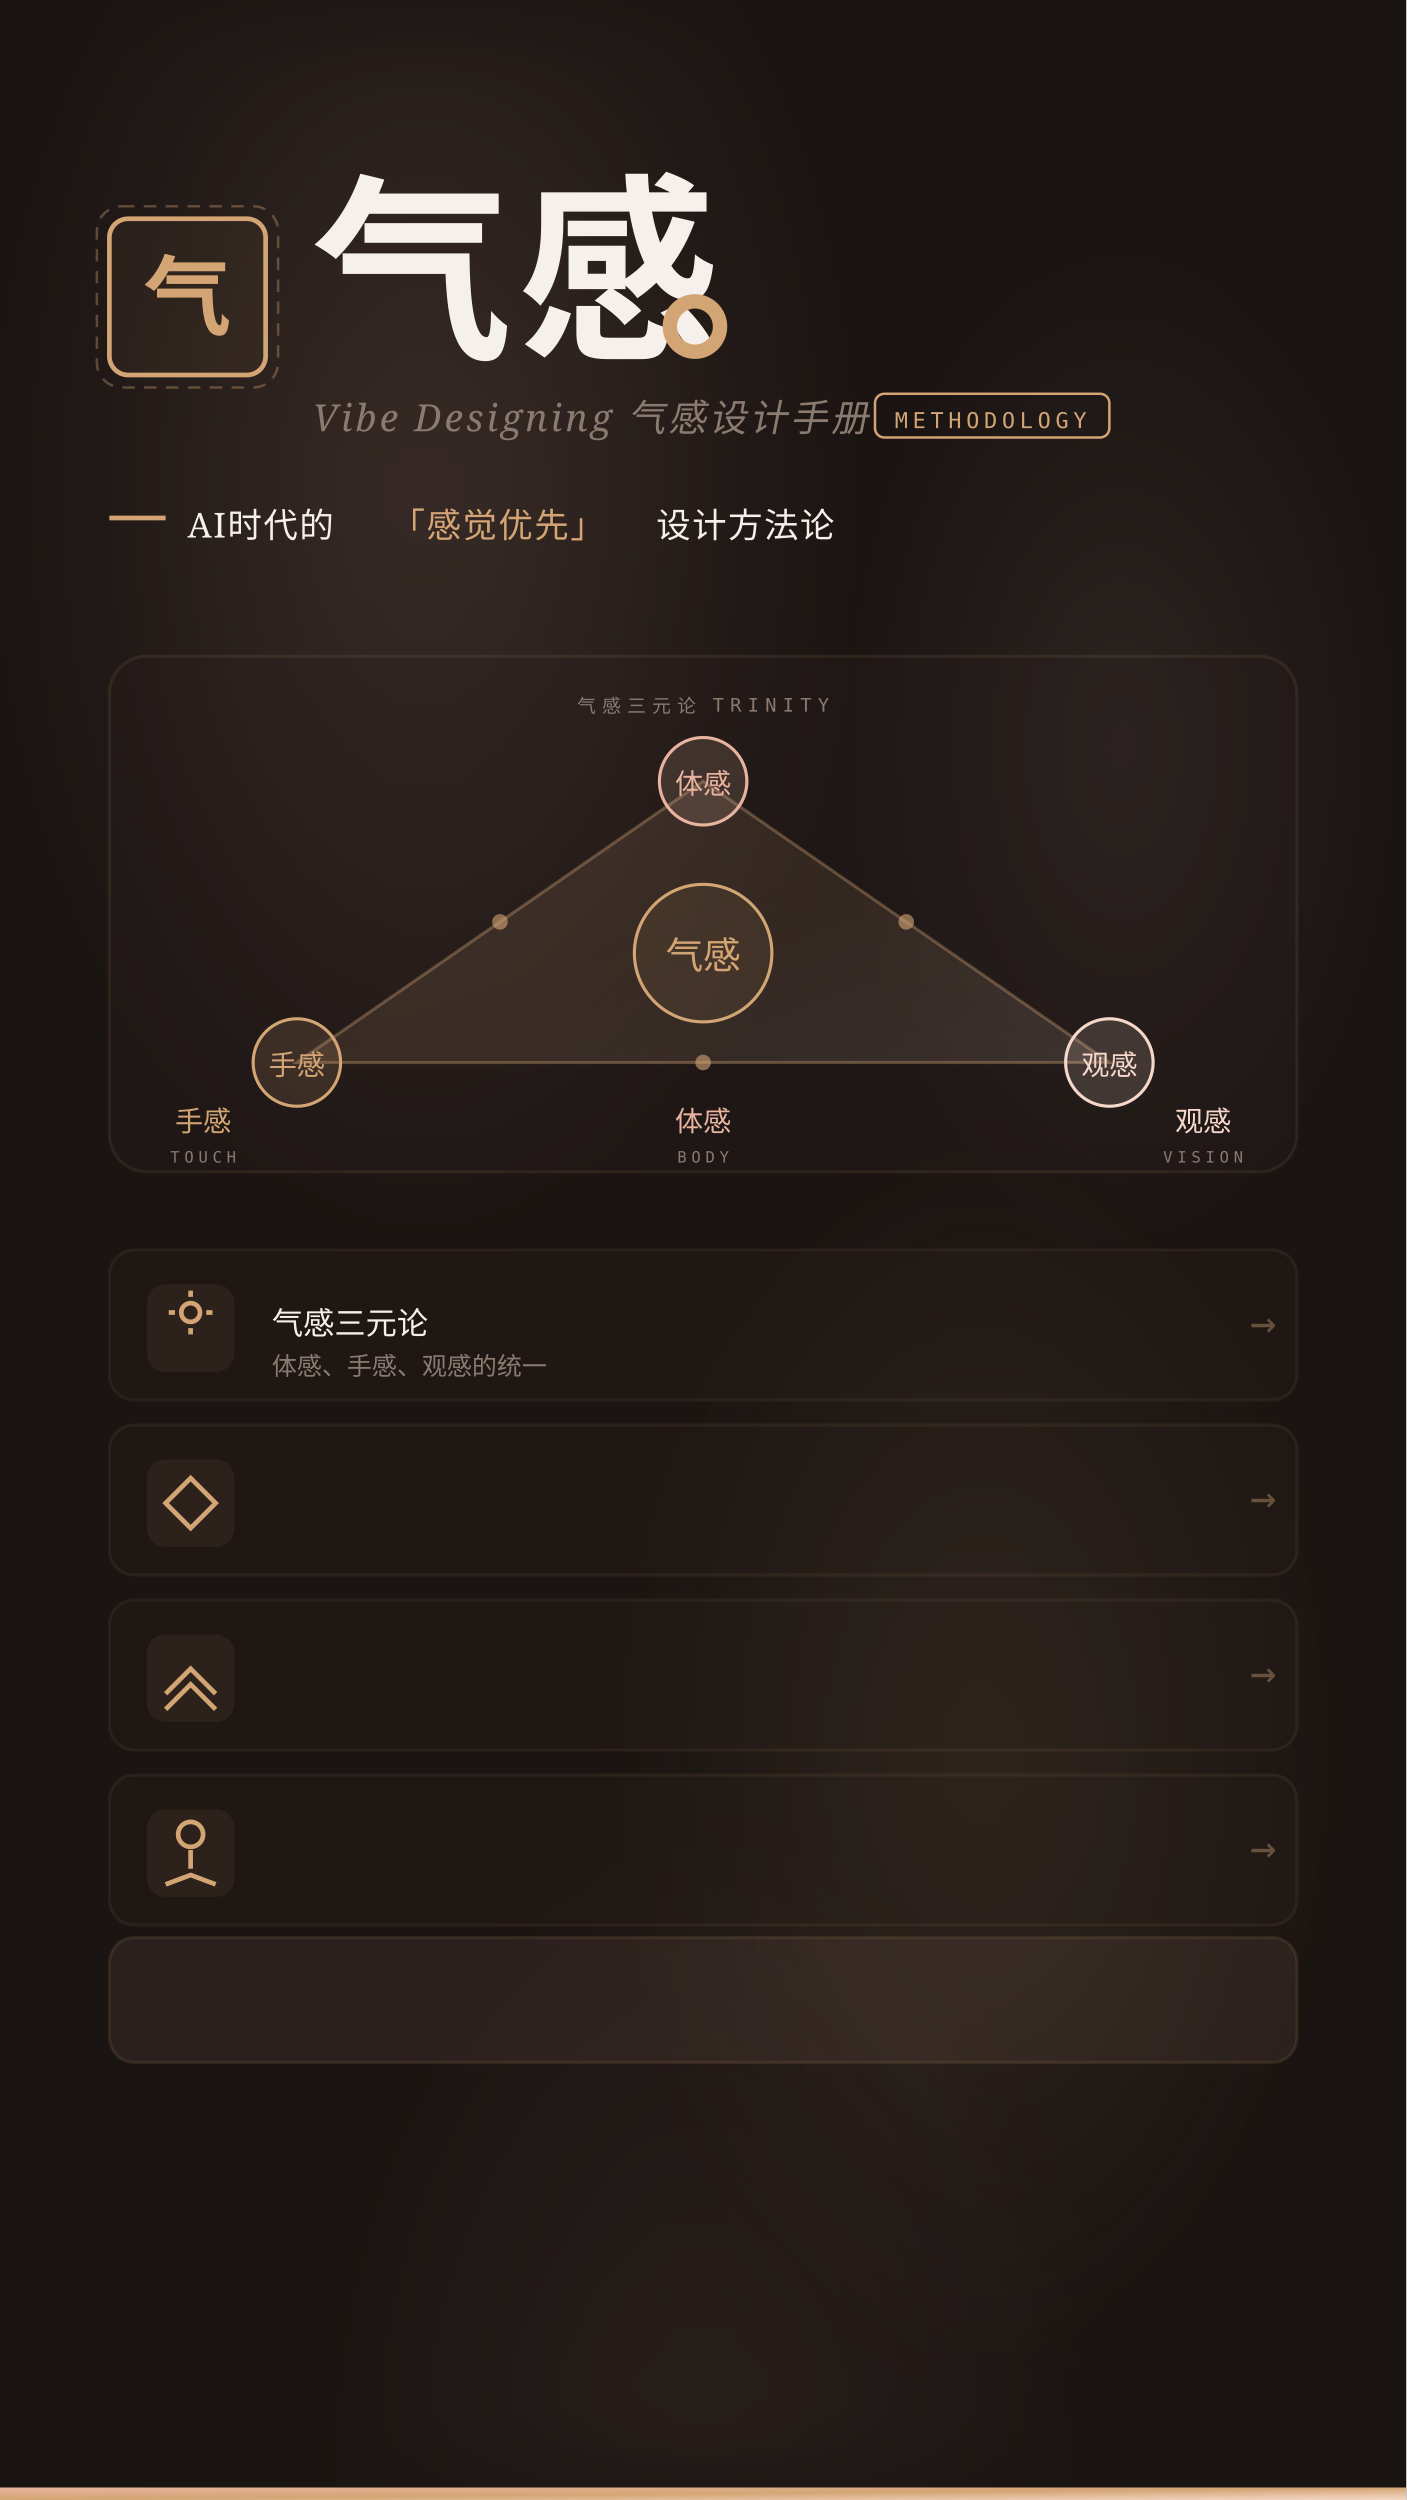
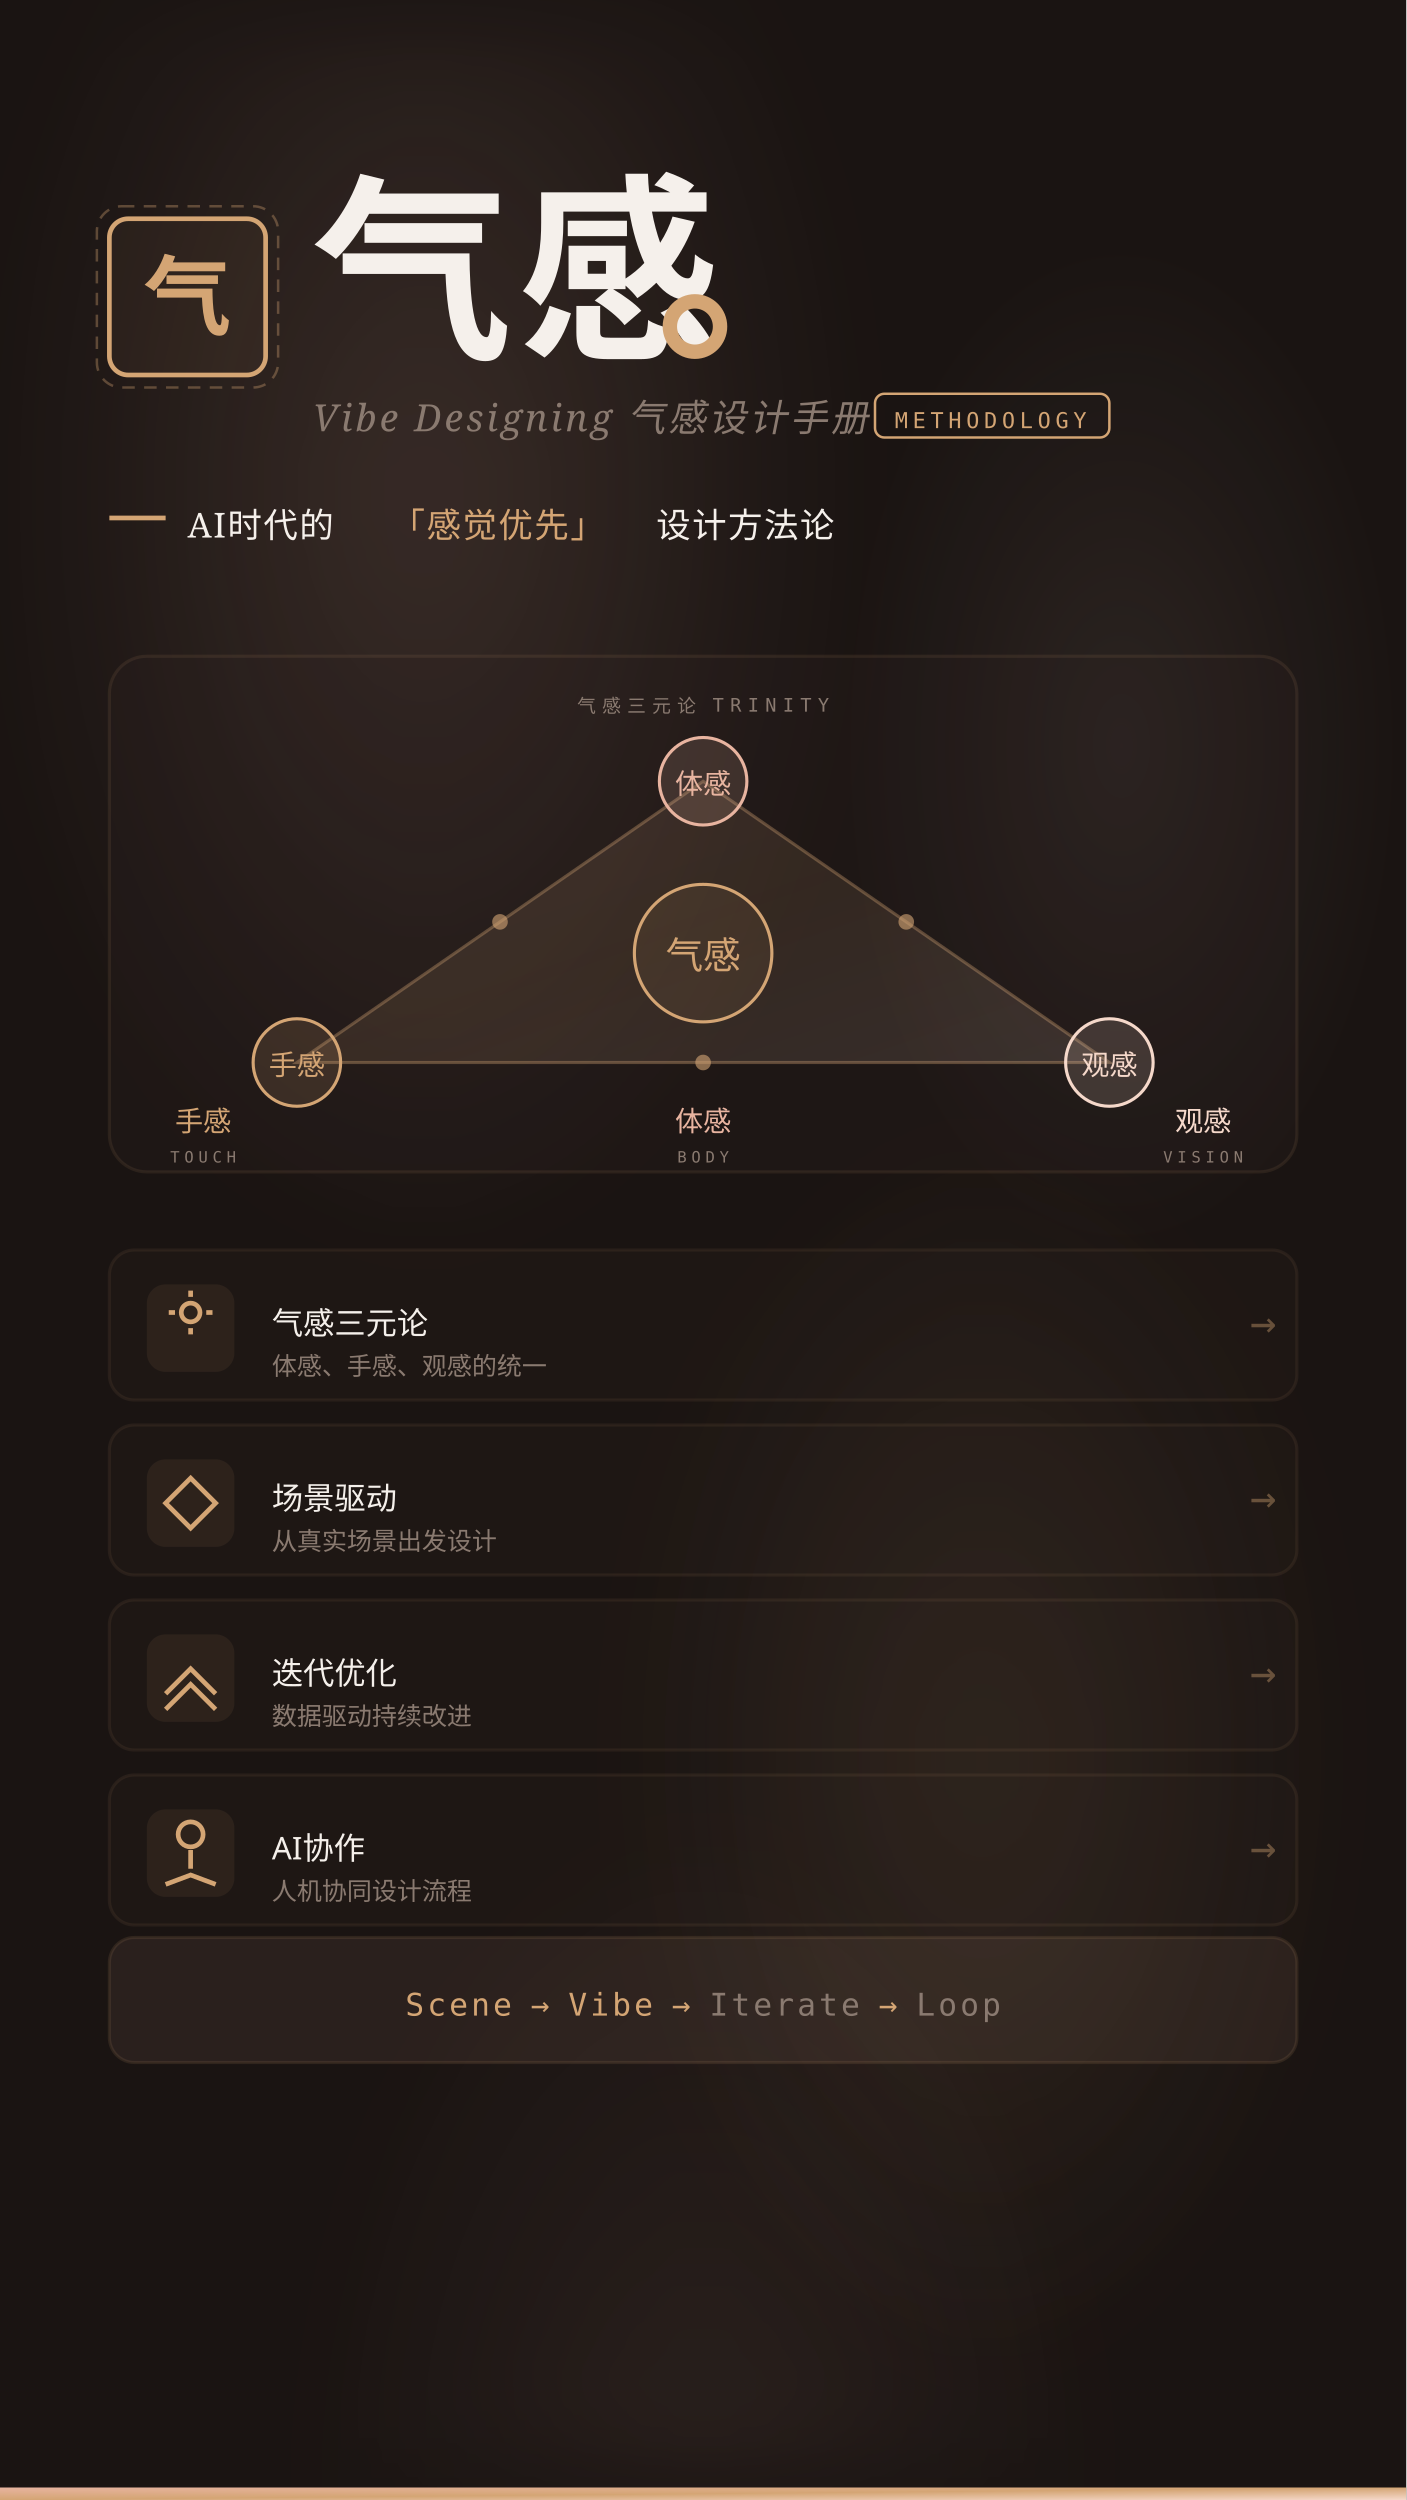
<svg xmlns="http://www.w3.org/2000/svg" width="450" height="800" viewBox="0 0 450 800">
  <rect width="450" height="800" fill="#1a1412" />
  <defs>
    <radialGradient id="ink1" cx="30%" cy="20%" r="60%">
      <stop offset="0%" stop-color="#e8b4a0" stop-opacity="0.15" />
      <stop offset="50%" stop-color="#e8b4a0" stop-opacity="0" />
    </radialGradient>
    <radialGradient id="ink2" cx="70%" cy="70%" r="50%">
      <stop offset="0%" stop-color="#d4a574" stop-opacity="0.12" />
      <stop offset="50%" stop-color="#d4a574" stop-opacity="0" />
    </radialGradient>
    <radialGradient id="ink3" cx="50%" cy="100%" r="70%">
      <stop offset="0%" stop-color="#e8b4a0" stop-opacity="0.08" />
      <stop offset="40%" stop-color="#e8b4a0" stop-opacity="0" />
    </radialGradient>
    <radialGradient id="ink4" cx="80%" cy="30%" r="40%">
      <stop offset="0%" stop-color="#f5d8ca" stop-opacity="0.08" />
      <stop offset="50%" stop-color="#f5d8ca" stop-opacity="0" />
    </radialGradient>
    <filter id="blur20">
      <feGaussianBlur stdDeviation="20" />
    </filter>
  </defs>
  <rect width="450" height="800" fill="url(#ink1)" filter="url(#blur20)" />
  <rect width="450" height="800" fill="url(#ink2)" filter="url(#blur20)" />
  <rect width="450" height="800" fill="url(#ink3)" filter="url(#blur20)" />
  <rect width="450" height="800" fill="url(#ink4)" filter="url(#blur15)" />
  <g transform="translate(35, 70)">
    <rect x="0" y="0" width="50" height="50" rx="6" fill="rgba(212, 165, 116, 0.06)" stroke="#d4a574" stroke-width="1.5" />
    <rect x="-4" y="-4" width="58" height="58" rx="8" fill="none" stroke="#d4a574" stroke-opacity="0.35" stroke-width="0.8" stroke-dasharray="4,3" />
    <text x="25" y="35" font-family="'Noto Serif SC', Georgia, serif" font-size="28" font-weight="900" fill="#d4a574" text-anchor="middle">气</text>
  </g>
  <text x="100" y="110" font-family="'Noto Serif SC', Georgia, serif" font-size="64" font-weight="900" fill="#f5f0eb" letter-spacing="2">气感</text>
  <text x="210" y="110" font-family="'Noto Serif SC', Georgia, serif" font-size="64" font-weight="900" fill="#d4a574">。</text>
  <text x="100" y="138" font-family="'Cormorant Garamond', Georgia, serif" font-size="12" font-style="italic" fill="#8a7a70" letter-spacing="1">Vibe Designing 气感设计手册</text>
  <rect x="280" y="126" width="75" height="14" rx="3" fill="none" stroke="#d4a574" stroke-width="0.8" />
  <text x="317" y="137" font-family="monospace" font-size="7" fill="#d4a574" text-anchor="middle" letter-spacing="1.5">METHODOLOGY</text>
  <rect x="35" y="165" width="18" height="1.5" fill="#d4a574" />
  <text x="60" y="172" font-family="'Noto Serif SC', serif" font-size="11" fill="#f5f0eb" letter-spacing="0.5">AI时代的</text>
  <text x="125" y="172" font-family="'Noto Serif SC', serif" font-size="11" fill="#d4a574" font-weight="500" letter-spacing="0.5">「感觉优先」</text>
  <text x="210" y="172" font-family="'Noto Serif SC', serif" font-size="11" fill="#f5f0eb" letter-spacing="0.5">设计方法论</text>
  <g transform="translate(35, 210)">
    <rect x="0" y="0" width="380" height="165" rx="12" fill="rgba(45, 35, 32, 0.25)" stroke="#d4a574" stroke-opacity="0.1" />
    <text x="190" y="18" font-family="monospace" font-size="6" fill="#8a7a70" text-anchor="middle" letter-spacing="2">气感三元论 TRINITY</text>
    <path d="M 190 40 L 60 130 L 320 130 Z" stroke="#d4a574" stroke-width="1" stroke-opacity="0.35" fill="none" />
    <path d="M 190 40 L 60 130 L 320 130 Z" fill="url(#trinityGrad)" opacity="0.12" />
    <circle cx="190" cy="95" r="22" fill="rgba(212, 165, 116, 0.08)" stroke="#d4a574" stroke-width="1" />
    <text x="190" y="100" font-family="'Noto Serif SC', serif" font-size="12" fill="#d4a574" text-anchor="middle" font-weight="500">气感</text>
    <circle cx="190" cy="40" r="14" fill="rgba(232, 180, 160, 0.15)" stroke="#e8b4a0" stroke-width="1" />
    <text x="190" y="44" font-family="'Noto Serif SC', serif" font-size="9" fill="#e8b4a0" text-anchor="middle">体感</text>
    <circle cx="60" cy="130" r="14" fill="rgba(212, 165, 116, 0.15)" stroke="#d4a574" stroke-width="1" />
    <text x="60" y="134" font-family="'Noto Serif SC', serif" font-size="9" fill="#d4a574" text-anchor="middle">手感</text>
    <circle cx="320" cy="130" r="14" fill="rgba(245, 216, 202, 0.15)" stroke="#f5d8ca" stroke-width="1" />
    <text x="320" y="134" font-family="'Noto Serif SC', serif" font-size="9" fill="#f5d8ca" text-anchor="middle">观感</text>
    <circle cx="125" cy="85" r="2.5" fill="#d4a574" opacity="0.6" />
    <circle cx="255" cy="85" r="2.5" fill="#d4a574" opacity="0.6" />
    <circle cx="190" cy="130" r="2.5" fill="#d4a574" opacity="0.6" />
    <text x="190" y="152" font-family="'Noto Serif SC', serif" font-size="9" fill="#e8b4a0" text-anchor="middle" font-weight="500">体感</text>
    <text x="190" y="162" font-family="monospace" font-size="5" fill="#8a7a70" text-anchor="middle" letter-spacing="1.5">BODY</text>
    <text x="30" y="152" font-family="'Noto Serif SC', serif" font-size="9" fill="#d4a574" text-anchor="middle" font-weight="500">手感</text>
    <text x="30" y="162" font-family="monospace" font-size="5" fill="#8a7a70" text-anchor="middle" letter-spacing="1.5">TOUCH</text>
    <text x="350" y="152" font-family="'Noto Serif SC', serif" font-size="9" fill="#f5d8ca" text-anchor="middle" font-weight="500">观感</text>
    <text x="350" y="162" font-family="monospace" font-size="5" fill="#8a7a70" text-anchor="middle" letter-spacing="1.5">VISION</text>
  </g>
  <defs>
    <linearGradient id="trinityGrad" x1="0%" y1="0%" x2="100%" y2="100%">
      <stop offset="0%" stop-color="#e8b4a0" />
      <stop offset="50%" stop-color="#d4a574" />
      <stop offset="100%" stop-color="#f5d8ca" />
    </linearGradient>
  </defs>
  <g transform="translate(35, 400)">
    <rect x="0" y="0" width="380" height="48" rx="8" fill="rgba(45, 35, 32, 0.2)" stroke="#d4a574" stroke-opacity="0.08" />
    <rect x="12" y="11" width="28" height="28" rx="6" fill="rgba(212, 165, 116, 0.08)" />
    <circle cx="26" cy="20" r="3" fill="none" stroke="#d4a574" stroke-width="1.5" />
    <path d="M26 13 L26 15 M26 25 L26 27 M19 20 L21 20 M31 20 L33 20" stroke="#d4a574" stroke-width="1.5" />
    <text x="52" y="27" font-family="'Noto Sans SC', sans-serif" font-size="10" fill="#f5f0eb">气感三元论</text>
    <text x="52" y="40" font-family="'Noto Sans SC', sans-serif" font-size="8" fill="#8a7a70">体感、手感、观感的统一</text>
    <text x="365" y="28" font-family="monospace" font-size="14" fill="#d4a574" fill-opacity="0.4">→</text>
    <rect x="0" y="56" width="380" height="48" rx="8" fill="rgba(45, 35, 32, 0.2)" stroke="#d4a574" stroke-opacity="0.08" />
    <rect x="12" y="67" width="28" height="28" rx="6" fill="rgba(212, 165, 116, 0.08)" />
    <path d="M26 73 L18 81 L26 89 L34 81 Z" fill="none" stroke="#d4a574" stroke-width="1.5" />
+     <text x="52" y="83" font-family="'Noto Sans SC', sans-serif" font-size="10" fill="#f5f0eb">场景驱动</text>
+     <text x="52" y="96" font-family="'Noto Sans SC', sans-serif" font-size="8" fill="#8a7a70">从真实场景出发设计</text>
    <text x="365" y="84" font-family="monospace" font-size="14" fill="#d4a574" fill-opacity="0.4">→</text>
    <rect x="0" y="112" width="380" height="48" rx="8" fill="rgba(45, 35, 32, 0.2)" stroke="#d4a574" stroke-opacity="0.08" />
    <rect x="12" y="123" width="28" height="28" rx="6" fill="rgba(212, 165, 116, 0.08)" />
    <path d="M18 147 L26 139 L34 147" fill="none" stroke="#d4a574" stroke-width="1.5" />
    <path d="M18 142 L26 134 L34 142" fill="none" stroke="#d4a574" stroke-width="1.5" />
+     <text x="52" y="139" font-family="'Noto Sans SC', sans-serif" font-size="10" fill="#f5f0eb">迭代优化</text>
+     <text x="52" y="152" font-family="'Noto Sans SC', sans-serif" font-size="8" fill="#8a7a70">数据驱动持续改进</text>
    <text x="365" y="140" font-family="monospace" font-size="14" fill="#d4a574" fill-opacity="0.4">→</text>
    <rect x="0" y="168" width="380" height="48" rx="8" fill="rgba(45, 35, 32, 0.2)" stroke="#d4a574" stroke-opacity="0.08" />
    <rect x="12" y="179" width="28" height="28" rx="6" fill="rgba(212, 165, 116, 0.08)" />
    <circle cx="26" cy="187" r="4" fill="none" stroke="#d4a574" stroke-width="1.5" />
    <path d="M26 192 L26 198 M18 203 L26 200 L34 203" fill="none" stroke="#d4a574" stroke-width="1.5" />
+     <text x="52" y="195" font-family="'Noto Sans SC', sans-serif" font-size="10" fill="#f5f0eb">AI协作</text>
+     <text x="52" y="208" font-family="'Noto Sans SC', sans-serif" font-size="8" fill="#8a7a70">人机协同设计流程</text>
    <text x="365" y="196" font-family="monospace" font-size="14" fill="#d4a574" fill-opacity="0.4">→</text>
  </g>
  <rect x="35" y="620" width="380" height="40" rx="8" fill="rgba(232, 180, 160, 0.08)" stroke="#d4a574" stroke-opacity="0.12" />
+   <text x="225" y="645" font-family="'JetBrains Mono', monospace" font-size="10" fill="#f5f0eb" text-anchor="middle" letter-spacing="1">
+     <tspan fill="#d4a574" font-weight="500">Scene</tspan>
+     <tspan fill="#d4a574" opacity="0.5"> → </tspan>
+     <tspan fill="#d4a574" font-weight="500">Vibe</tspan>
+     <tspan fill="#d4a574" opacity="0.5"> → </tspan>
+     <tspan fill="#8a7a70">Iterate</tspan>
+     <tspan fill="#d4a574" opacity="0.5"> → </tspan>
+     <tspan fill="#8a7a70">Loop</tspan>
+   </text>
  <rect x="0" y="796" width="450" height="4" fill="url(#trinityGrad)" />
</svg>
